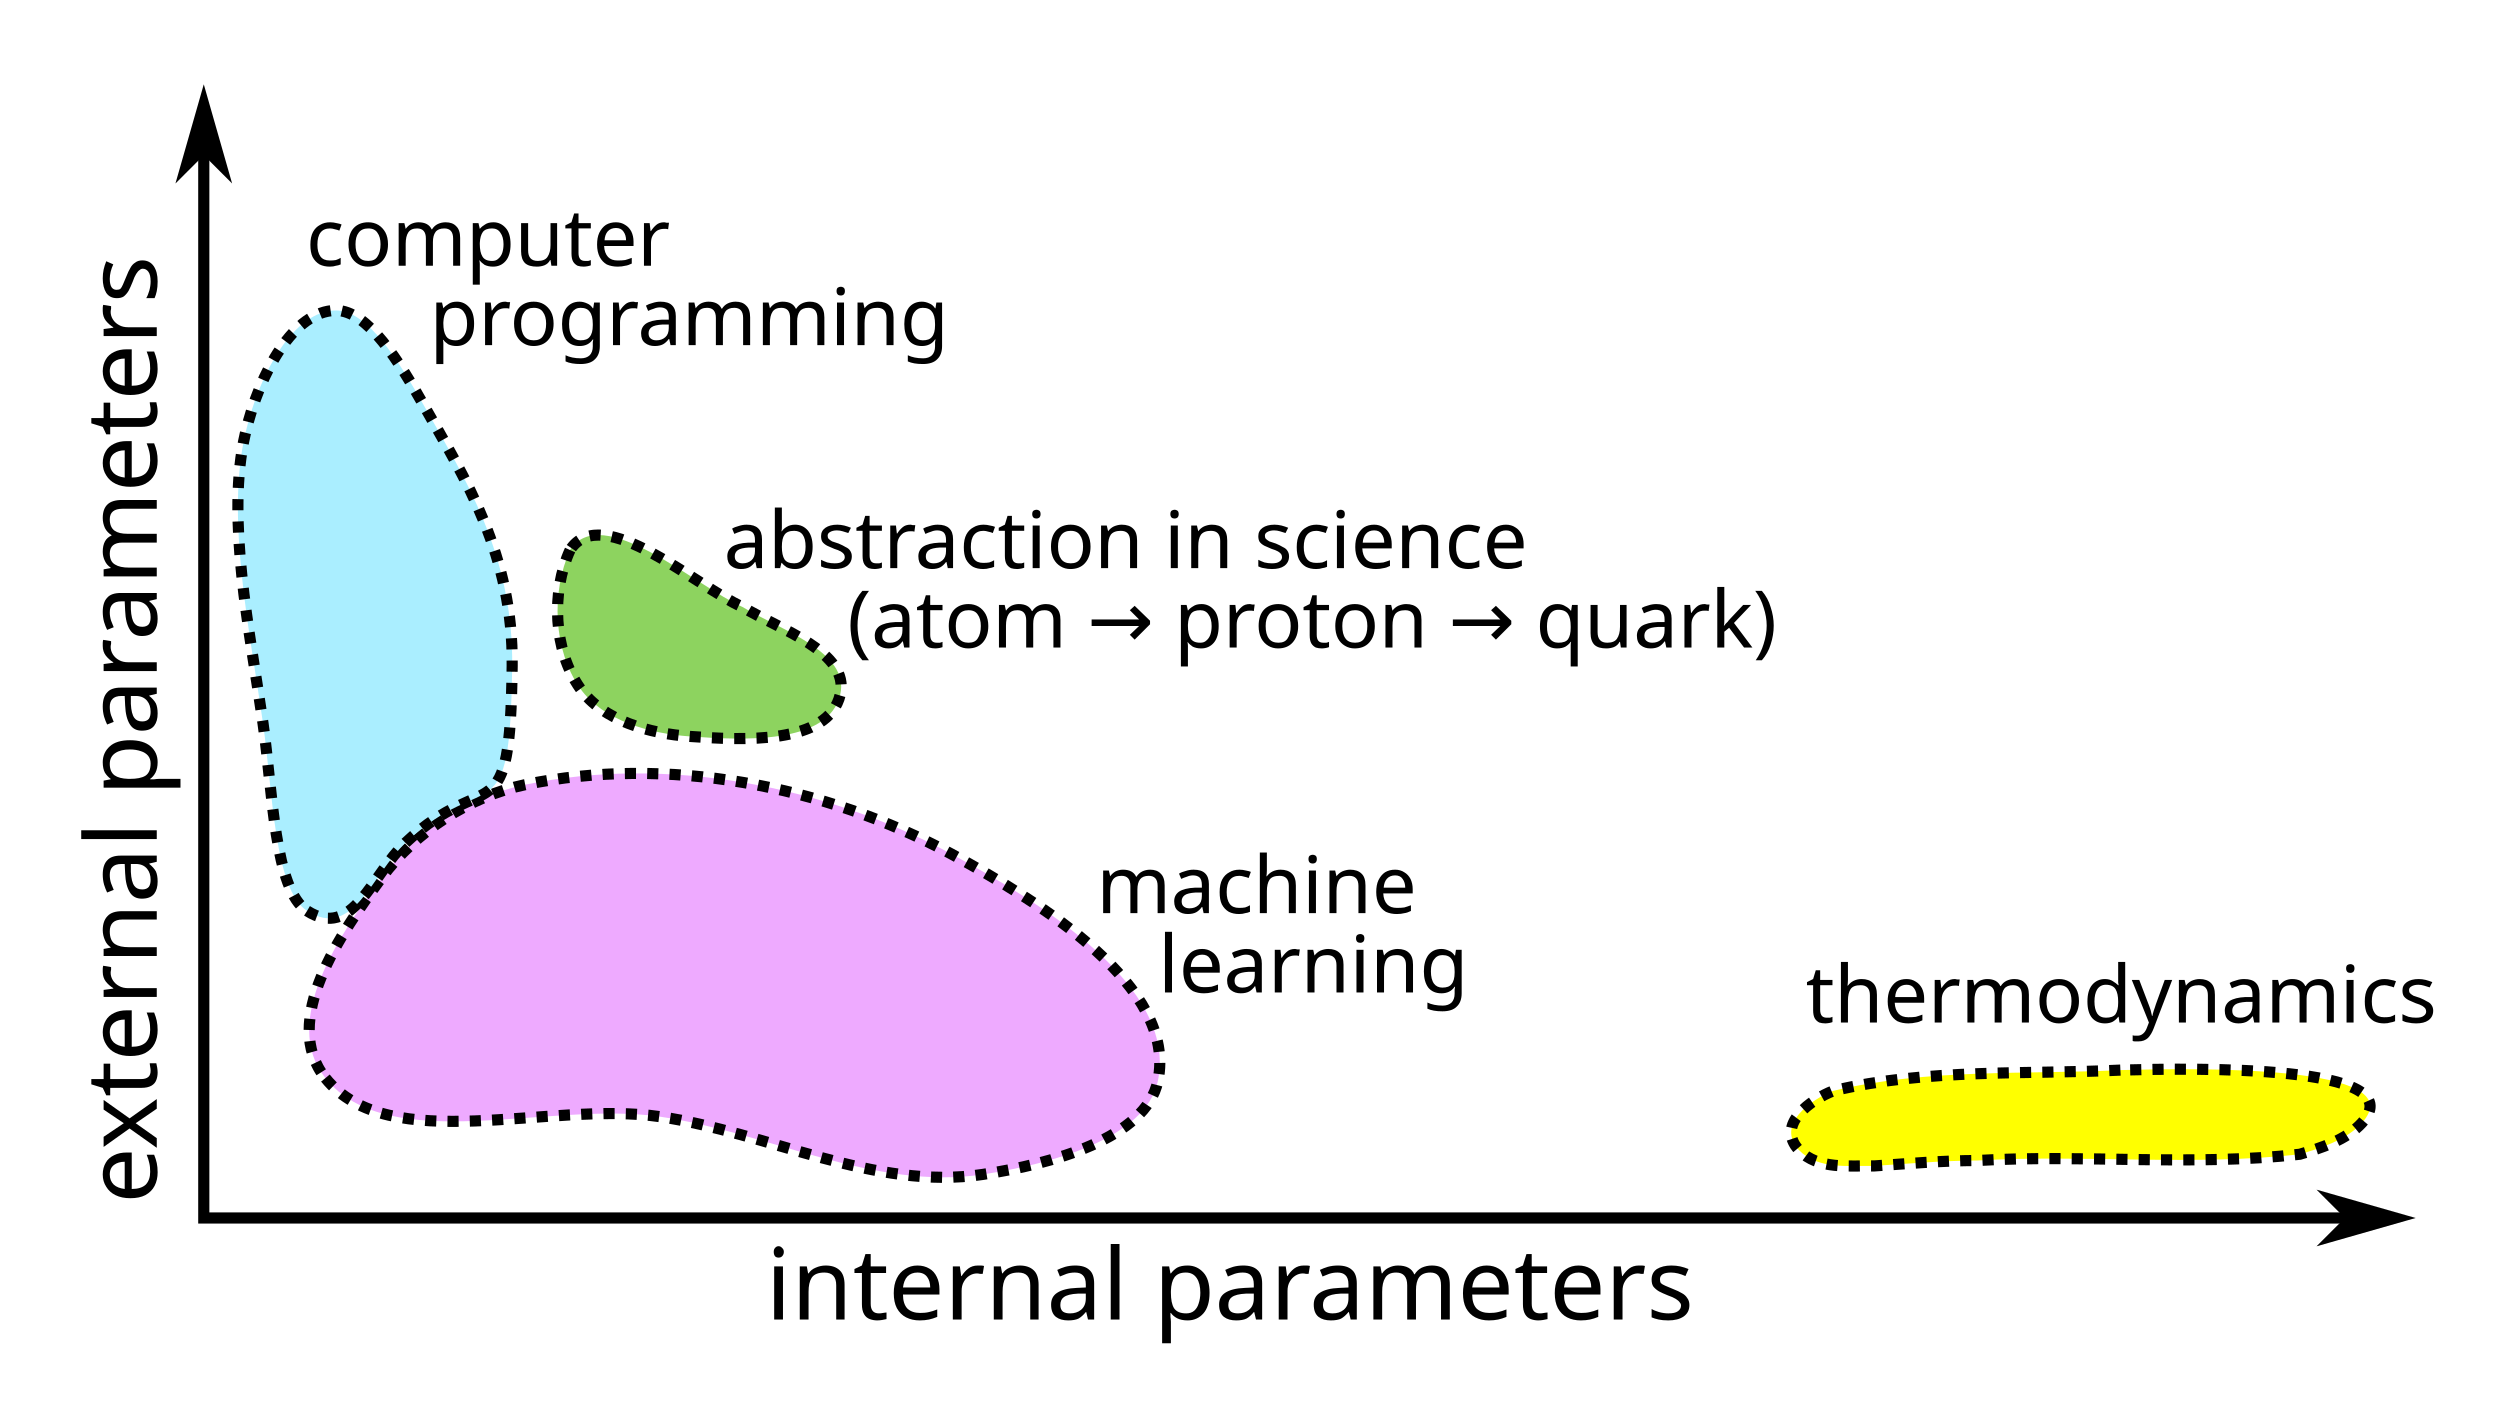
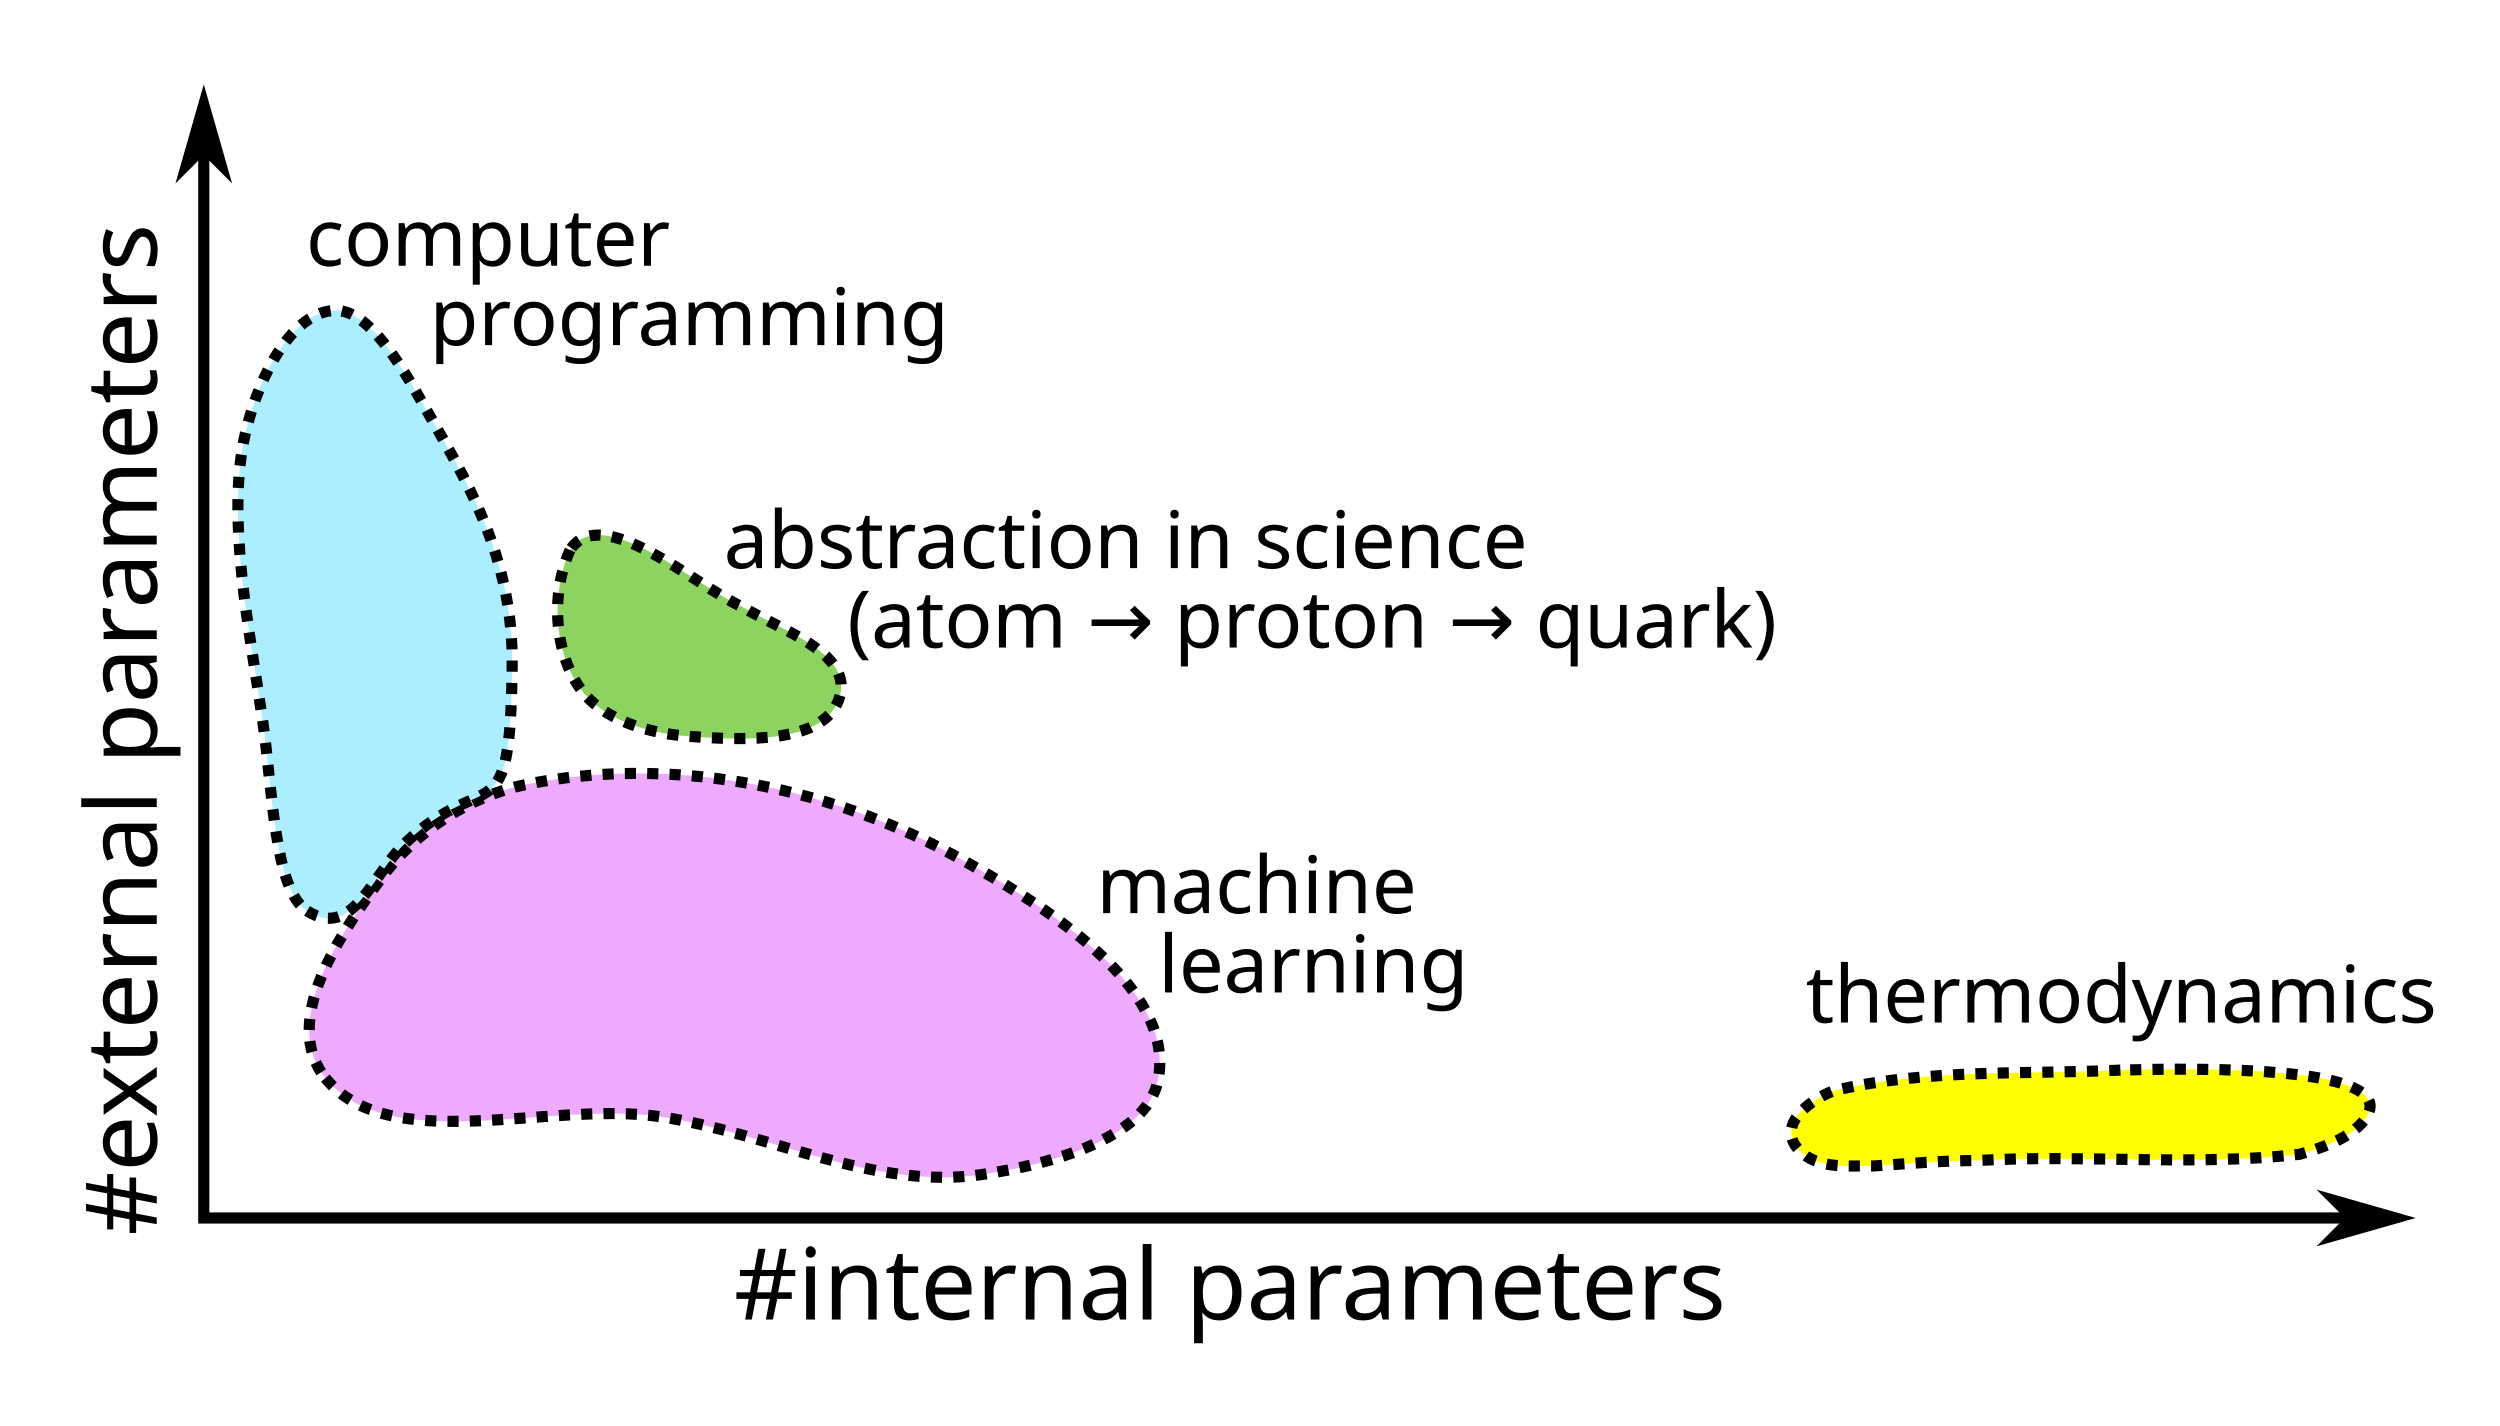
<svg xmlns="http://www.w3.org/2000/svg" width="88.938mm" height="50.713mm" viewBox="0 0 88.938 50.713" version="1.1" id="svg8">
  <defs id="defs2">
    <marker orient="auto" refY="0" refX="0" id="marker1245" style="overflow:visible">
      <path id="path1243" d="M 0,0 5,-5 -12.5,0 5,5 Z" style="fill:#000000;fill-opacity:1;fill-rule:evenodd;stroke:#000000;stroke-width:1pt;stroke-opacity:1" transform="matrix(0.4,0,0,0.4,4,0)" />
    </marker>
    <marker orient="auto" refY="0" refX="0" id="Arrow1Mend" style="overflow:visible">
      <path id="path826" d="M 0,0 5,-5 -12.5,0 5,5 Z" style="fill:#000000;fill-opacity:1;fill-rule:evenodd;stroke:#000000;stroke-width:1pt;stroke-opacity:1" transform="matrix(-0.4,0,0,-0.4,-4,0)" />
    </marker>
    <marker orient="auto" refY="0" refX="0" id="Arrow2Mstart" style="overflow:visible">
      <path id="path841" style="fill:#000000;fill-opacity:1;fill-rule:evenodd;stroke:#000000;stroke-width:0.625;stroke-linejoin:round;stroke-opacity:1" d="M 8.719,4.034 -2.207,0.016 8.719,-4.002 c -1.745,2.372 -1.735,5.617 -6e-7,8.035 z" transform="scale(0.6)" />
    </marker>
    <marker orient="auto" refY="0" refX="0" id="Arrow1Mstart" style="overflow:visible">
      <path id="path823" d="M 0,0 5,-5 -12.5,0 5,5 Z" style="fill:#000000;fill-opacity:1;fill-rule:evenodd;stroke:#000000;stroke-width:1pt;stroke-opacity:1" transform="matrix(0.4,0,0,0.4,4,0)" />
    </marker>
    <marker orient="auto" refY="0" refX="0" id="Arrow1Lstart" style="overflow:visible">
      <path id="path817" d="M 0,0 5,-5 -12.5,0 5,5 Z" style="fill:#000000;fill-opacity:1;fill-rule:evenodd;stroke:#000000;stroke-width:1pt;stroke-opacity:1" transform="matrix(0.8,0,0,0.8,10,0)" />
    </marker>
  </defs>
  <g id="layer1" transform="translate(-9.196496,-45.93998)">
    <path style="opacity:1;vector-effect:none;fill:none;fill-opacity:1;stroke:#000000;stroke-width:0.397;stroke-linecap:butt;stroke-linejoin:miter;stroke-miterlimit:4;stroke-dasharray:none;stroke-dashoffset:0;stroke-opacity:1;marker-start:url(#marker1245);marker-end:url(#Arrow1Mend)" d="m 16.446,49.722 v 39.548 h 77.907" id="path815" />
    <text xml:space="preserve" style="font-style:normal;font-variant:normal;font-weight:normal;font-stretch:normal;font-size:3.528px;line-height:1.25;font-family:Nice;-inkscape-font-specification:Nice;text-align:center;letter-spacing:0px;word-spacing:0px;text-anchor:middle;fill:#000000;fill-opacity:1;stroke:none;stroke-width:0.26" x="-69.607" y="14.77" id="text1407" transform="rotate(-90)">
-       <tspan id="tspan1405" x="-69.607" y="14.77" style="font-style:normal;font-variant:normal;font-weight:normal;font-stretch:normal;font-size:3.528px;font-family:Nice;-inkscape-font-specification:Nice;stroke-width:0.26">external parameters</tspan>
+       <tspan id="tspan1405" x="-69.607" y="14.77" style="font-style:normal;font-variant:normal;font-weight:normal;font-stretch:normal;font-size:3.528px;font-family:Nice;-inkscape-font-specification:Nice;stroke-width:0.26">#external parameters</tspan>
    </text>
    <text xml:space="preserve" style="font-style:normal;font-variant:normal;font-weight:normal;font-stretch:normal;font-size:3.528px;line-height:1.25;font-family:Nice;-inkscape-font-specification:Nice;text-align:center;letter-spacing:0px;word-spacing:0px;text-anchor:middle;fill:#000000;fill-opacity:1;stroke:none;stroke-width:0.26" x="55.242" y="92.885" id="text1411">
-       <tspan id="tspan1409" x="55.242" y="92.885" style="font-size:3.528px;stroke-width:0.26">internal parameters</tspan>
+       <tspan id="tspan1409" x="55.242" y="92.885" style="font-size:3.528px;stroke-width:0.26">#internal parameters</tspan>
    </text>
    <path style="opacity:1;vector-effect:none;fill:#ffff00;fill-opacity:1;stroke:#000000;stroke-width:0.397;stroke-linecap:butt;stroke-linejoin:miter;stroke-miterlimit:4;stroke-dasharray:0.397, 0.397;stroke-dashoffset:0;stroke-opacity:1" d="m 84.63,84.009 c -3.273,0.163 -6.872,-0.066 -10.213,0.738 -0.789,0.305 -2.061,1.199 -1.225,2.105 0.691,0.712 1.785,0.548 2.686,0.566 1.222,-0.084 2.444,-0.188 3.669,-0.193 3.818,-0.222 7.657,0.209 11.466,-0.222 0.75,-0.224 1.659,-0.507 2.213,-1.121 1.877,-2.082 -5.958,-1.944 -8.596,-1.873 z" id="path2189" />
    <path style="opacity:1;vector-effect:none;fill:#eeaaff;fill-opacity:1;stroke:#000000;stroke-width:0.397;stroke-linecap:butt;stroke-linejoin:miter;stroke-miterlimit:4;stroke-dasharray:0.397,0.397;stroke-dashoffset:0;stroke-opacity:1;font-variant-east_asian:normal" d="m 20.774,84.294 c 2.263,2.813 7.958,0.793 11.903,1.372 3.855,0.566 7.634,2.64 11.485,2.054 2.412,-0.367 5.8,-1.273 6.227,-3.328 0.698,-3.354 -4.153,-6.341 -7.354,-8.075 -4.501,-2.439 -10.149,-3.511 -15.16,-2.461 -1.979,0.415 -3.894,1.667 -5.094,3.295 -1.468,1.991 -3.632,5.123 -2.007,7.143 z" id="path2227" />
    <path style="opacity:1;vector-effect:none;fill:#aaeeff;fill-opacity:1;stroke:#000000;stroke-width:0.397;stroke-linecap:butt;stroke-linejoin:miter;stroke-miterlimit:4;stroke-dasharray:0.397, 0.397;stroke-dashoffset:0;stroke-opacity:1" d="m 20.121,78.345 c 1.643,1.049 2.297,-1.293 3.512,-2.432 2.955,-2.772 3.707,-0.097 3.784,-6.28 0.049,-3.936 -1.67,-6.671 -3.149,-9.283 -0.86,-1.519 -1.978,-3.378 -3.131,-3.366 -1.473,0.015 -2.701,2.176 -3.212,4.374 -0.703,3.027 0.16,7.026 0.629,10.319 0.344,2.41 0.4,5.922 1.567,6.668 z" id="path2229" />
    <path style="opacity:1;vector-effect:none;fill:#8dd35f;fill-opacity:1;stroke:#000000;stroke-width:0.397;stroke-linecap:butt;stroke-linejoin:miter;stroke-miterlimit:4;stroke-dasharray:0.397, 0.397;stroke-dashoffset:0;stroke-opacity:1" d="m 29.477,65.508 c -0.681,1.494 -0.594,3.571 0.352,4.913 0.82,1.162 2.487,1.616 3.906,1.717 1.848,0.132 4.933,0.312 5.353,-1.492 0.354,-1.516 -2.15,-2.305 -3.48,-3.115 -1.596,-0.695 -5.005,-3.778 -6.133,-2.023 z" id="path2233" />
    <text xml:space="preserve" style="font-style:normal;font-variant:normal;font-weight:normal;font-stretch:normal;font-size:2.822px;line-height:1;font-family:Nice;-inkscape-font-specification:Nice;text-align:start;letter-spacing:0px;word-spacing:0px;text-anchor:start;fill:#000000;fill-opacity:1;stroke:none;stroke-width:0.265" x="34.945" y="66.155" id="text2280">
      <tspan id="tspan2278" x="34.945" y="66.155" style="font-size:2.822px;line-height:1;stroke-width:0.265">abstraction in science</tspan>
      <tspan x="34.945" y="68.977" style="font-size:2.822px;line-height:1;stroke-width:0.265" id="tspan2282">      (atom → proton → quark)</tspan>
    </text>
    <text xml:space="preserve" style="font-style:normal;font-variant:normal;font-weight:normal;font-stretch:normal;font-size:2.822px;line-height:1;font-family:Nice;-inkscape-font-specification:Nice;text-align:start;letter-spacing:0px;word-spacing:0px;text-anchor:start;fill:#000000;fill-opacity:1;stroke:none;stroke-width:0.265" x="20.082" y="55.396" id="text2286">
      <tspan id="tspan2284" x="20.082" y="55.396" style="font-size:2.822px;line-height:1;stroke-width:0.265">computer</tspan>
      <tspan x="20.082" y="58.218" style="font-size:2.822px;line-height:1;stroke-width:0.265" id="tspan2306">      programming</tspan>
    </text>
    <text xml:space="preserve" style="font-style:normal;font-variant:normal;font-weight:normal;font-stretch:normal;font-size:2.822px;line-height:1;font-family:Nice;-inkscape-font-specification:Nice;text-align:start;letter-spacing:0px;word-spacing:0px;text-anchor:start;fill:#000000;fill-opacity:1;stroke:none;stroke-width:0.265" x="48.207" y="78.427" id="text2290">
      <tspan id="tspan2288" x="48.207" y="78.427" style="font-size:2.822px;line-height:1;stroke-width:0.265">machine</tspan>
      <tspan x="48.207" y="81.249" style="font-size:2.822px;line-height:1;stroke-width:0.265" id="tspan2304">   learning</tspan>
    </text>
    <text xml:space="preserve" style="font-style:normal;font-variant:normal;font-weight:normal;font-stretch:normal;font-size:2.822px;line-height:1;font-family:Nice;-inkscape-font-specification:Nice;text-align:start;letter-spacing:0px;word-spacing:0px;text-anchor:start;fill:#000000;fill-opacity:1;stroke:none;stroke-width:0.265" x="73.432" y="82.316" id="text2302">
      <tspan id="tspan2300" x="73.432" y="82.316" style="font-size:2.822px;line-height:1;stroke-width:0.265">thermodynamics</tspan>
    </text>
    <text xml:space="preserve" style="font-style:normal;font-variant:normal;font-weight:normal;font-stretch:normal;font-size:3.175px;line-height:1.25;font-family:Nice;-inkscape-font-specification:Nice;text-align:start;letter-spacing:0px;word-spacing:0px;text-anchor:start;fill:#000000;fill-opacity:1;stroke:none;stroke-width:0.265" x="26.754" y="57.433" id="text2310">
      <tspan id="tspan2308" x="26.754" y="60.243" style="stroke-width:0.265" />
    </text>
    <text xml:space="preserve" style="font-style:normal;font-variant:normal;font-weight:normal;font-stretch:normal;font-size:3.175px;line-height:1.25;font-family:Nice;-inkscape-font-specification:Nice;text-align:start;letter-spacing:0px;word-spacing:0px;text-anchor:start;fill:#000000;fill-opacity:1;stroke:none;stroke-width:0.265" x="-2.842" y="49.557" id="text1122">
      <tspan id="tspan1120" x="-2.842" y="52.367" style="stroke-width:0.265" />
    </text>
  </g>
</svg>
